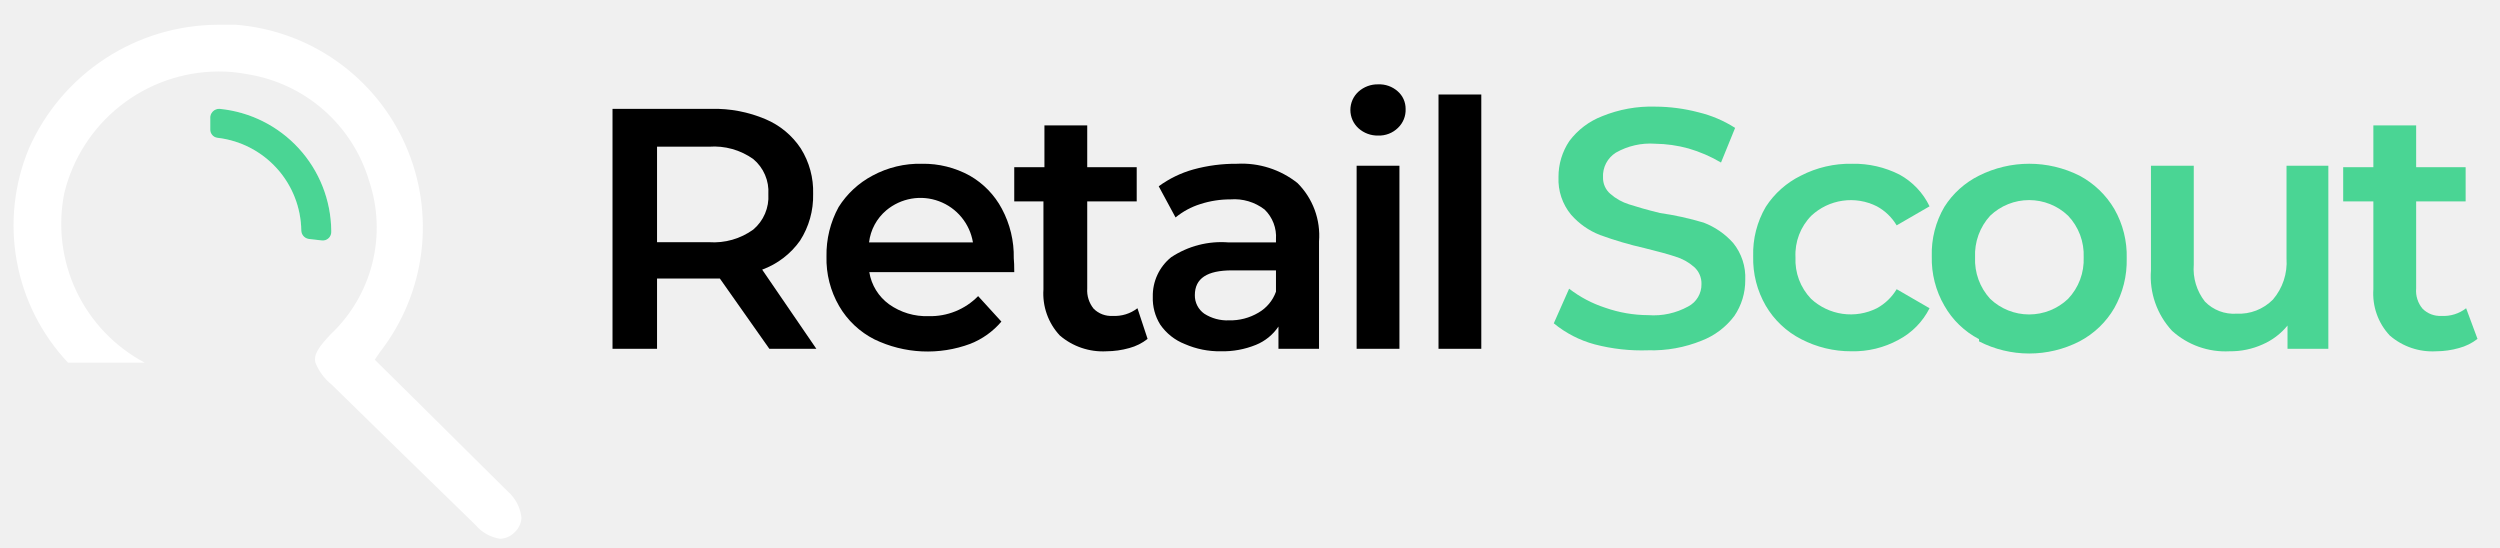
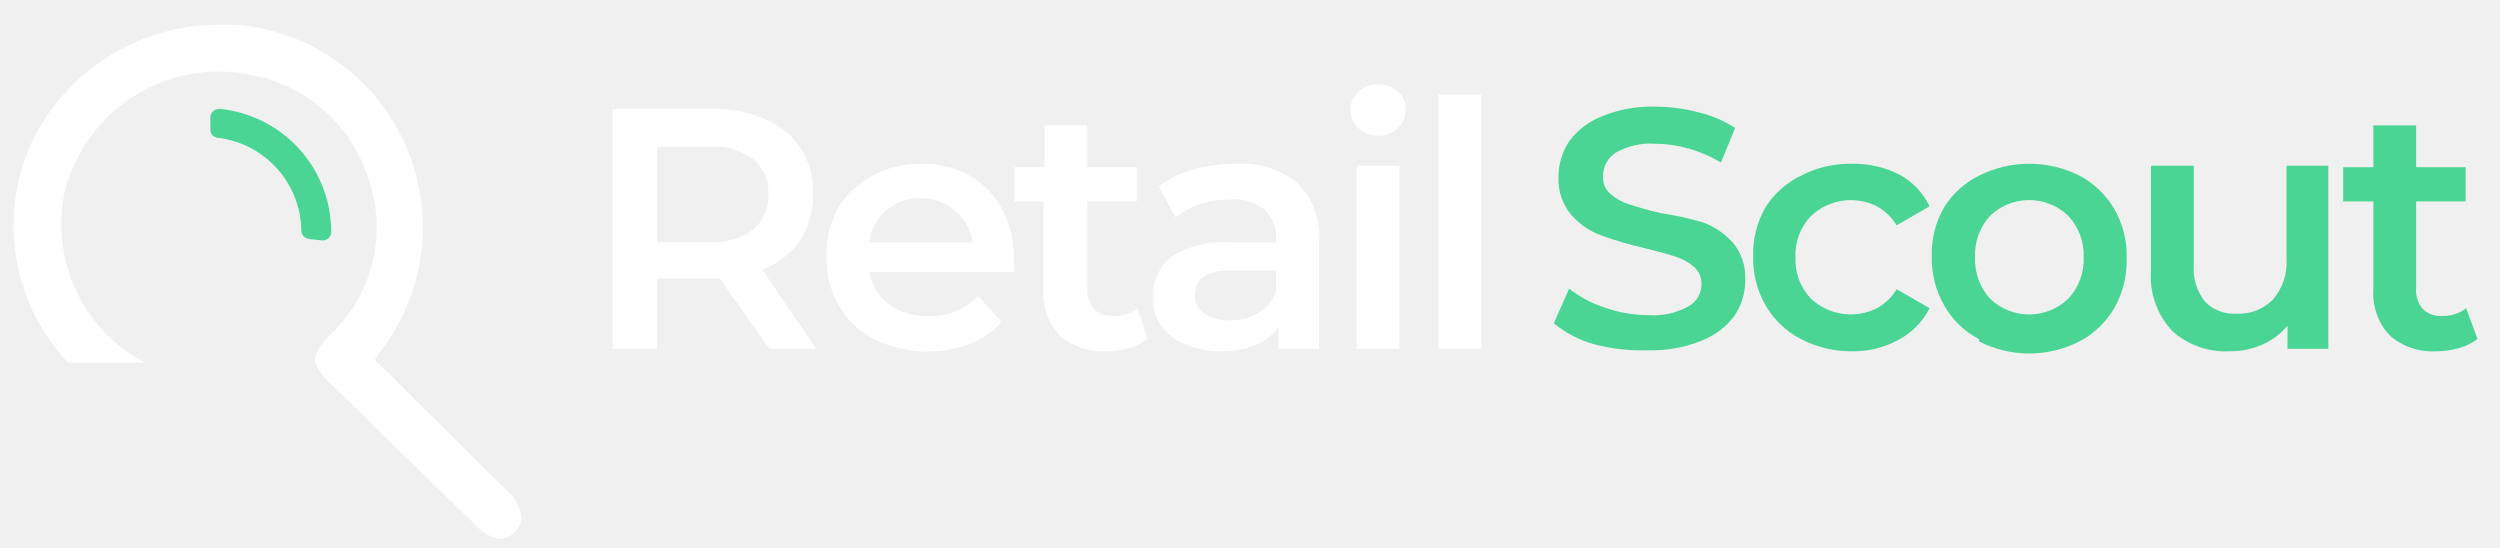
<svg xmlns="http://www.w3.org/2000/svg" width="146" height="32" viewBox="0 0 146 32" fill="none">
-   <g id="retailscout-05 1">
-     <path id="Vector" d="M44.93 20.37L42.041 16.267H38.371V20.37H35.771V6.357H41.55C42.635 6.331 43.714 6.538 44.713 6.963C45.55 7.317 46.264 7.91 46.765 8.668C47.264 9.463 47.516 10.388 47.487 11.326C47.51 12.293 47.244 13.244 46.721 14.057C46.172 14.831 45.402 15.42 44.511 15.747L47.675 20.37H44.93ZM43.991 9.289C43.24 8.754 42.325 8.498 41.405 8.567H38.371V14.144H41.405C42.327 14.209 43.242 13.948 43.991 13.407C44.289 13.155 44.524 12.837 44.677 12.478C44.83 12.12 44.897 11.73 44.872 11.341C44.897 10.954 44.83 10.566 44.677 10.21C44.524 9.853 44.289 9.538 43.991 9.289Z" fill="black" />
-     <path id="Vector_2" d="M59.233 15.892H50.767C50.888 16.646 51.304 17.321 51.922 17.77C52.596 18.249 53.408 18.493 54.234 18.463C54.77 18.477 55.303 18.381 55.8 18.179C56.298 17.978 56.748 17.676 57.123 17.293L58.481 18.781C57.991 19.358 57.366 19.805 56.661 20.081C55.759 20.416 54.8 20.566 53.839 20.521C52.878 20.476 51.937 20.238 51.07 19.821C50.207 19.385 49.489 18.708 49.004 17.871C48.496 16.994 48.241 15.994 48.267 14.982C48.247 13.973 48.491 12.977 48.975 12.092C49.463 11.318 50.145 10.685 50.954 10.257C51.841 9.778 52.837 9.539 53.844 9.564C54.818 9.548 55.779 9.787 56.632 10.257C57.428 10.712 58.08 11.383 58.51 12.193C58.986 13.081 59.225 14.076 59.204 15.083C59.223 15.256 59.233 15.526 59.233 15.892ZM51.763 12.28C51.199 12.754 50.837 13.426 50.752 14.158H56.82C56.731 13.618 56.5 13.111 56.152 12.688C55.804 12.265 55.35 11.942 54.837 11.752C54.323 11.561 53.769 11.509 53.229 11.602C52.689 11.695 52.184 11.929 51.763 12.28Z" fill="black" />
-     <path id="Vector_3" d="M67.019 19.792C66.703 20.041 66.339 20.223 65.95 20.327C65.518 20.449 65.071 20.512 64.621 20.515C63.626 20.571 62.647 20.24 61.891 19.59C61.556 19.231 61.299 18.808 61.135 18.345C60.971 17.883 60.904 17.392 60.937 16.903V11.76H59.232V9.766H60.995V7.325H63.494V9.766H66.384V11.76H63.494V16.845C63.465 17.273 63.599 17.697 63.87 18.03C64.015 18.175 64.189 18.287 64.381 18.359C64.573 18.431 64.778 18.462 64.982 18.449C65.502 18.478 66.015 18.319 66.427 18.001L67.019 19.792Z" fill="black" />
-     <path id="Vector_4" d="M75.774 10.691C76.218 11.134 76.56 11.669 76.777 12.257C76.994 12.846 77.081 13.475 77.031 14.1V20.37H74.662V19.07C74.34 19.55 73.882 19.922 73.347 20.139C72.697 20.404 71.998 20.532 71.296 20.515C70.576 20.527 69.861 20.384 69.201 20.096C68.615 19.869 68.112 19.471 67.756 18.954C67.455 18.47 67.304 17.907 67.323 17.336C67.313 16.895 67.404 16.457 67.589 16.056C67.774 15.656 68.049 15.303 68.392 15.025C69.385 14.366 70.57 14.06 71.758 14.158H74.517V13.97C74.539 13.65 74.491 13.33 74.376 13.03C74.261 12.731 74.083 12.46 73.853 12.237C73.285 11.799 72.574 11.587 71.859 11.644C71.261 11.642 70.666 11.735 70.097 11.919C69.57 12.084 69.079 12.349 68.652 12.699L67.669 10.879C68.279 10.432 68.964 10.099 69.692 9.896C70.52 9.669 71.376 9.557 72.235 9.564C73.513 9.494 74.772 9.895 75.774 10.691ZM73.492 18.261C73.969 17.987 74.333 17.551 74.517 17.033V15.79H71.946C70.501 15.79 69.779 16.253 69.779 17.235C69.775 17.447 69.823 17.656 69.919 17.845C70.015 18.034 70.155 18.197 70.328 18.319C70.757 18.595 71.262 18.731 71.772 18.709C72.376 18.724 72.972 18.569 73.492 18.261Z" fill="black" />
-     <path id="Vector_5" d="M79.343 7.498C79.192 7.362 79.07 7.197 78.987 7.011C78.905 6.826 78.862 6.625 78.862 6.422C78.862 6.219 78.905 6.018 78.987 5.832C79.07 5.647 79.192 5.481 79.343 5.345C79.657 5.067 80.064 4.917 80.484 4.926C80.903 4.908 81.312 5.053 81.625 5.331C81.772 5.458 81.889 5.616 81.969 5.793C82.049 5.97 82.089 6.162 82.088 6.357C82.097 6.563 82.062 6.77 81.985 6.962C81.907 7.153 81.79 7.327 81.64 7.469C81.487 7.618 81.307 7.735 81.108 7.811C80.909 7.888 80.697 7.924 80.484 7.917C80.064 7.926 79.657 7.777 79.343 7.498ZM79.227 9.679H81.727V20.37H79.227V9.679Z" fill="black" />
-     <path id="Vector_6" d="M84.009 5.519H86.508V20.37H84.009V5.519Z" fill="black" />
-     <path id="Vector_7" d="M93.125 20.11C92.252 19.875 91.44 19.456 90.741 18.882L91.637 16.86C92.27 17.349 92.984 17.726 93.746 17.972C94.554 18.256 95.404 18.402 96.26 18.405C97.068 18.466 97.876 18.29 98.586 17.9C98.826 17.776 99.026 17.587 99.164 17.354C99.302 17.122 99.372 16.855 99.366 16.585C99.371 16.397 99.335 16.211 99.26 16.039C99.185 15.866 99.073 15.713 98.933 15.588C98.614 15.31 98.24 15.103 97.835 14.982C97.401 14.837 96.794 14.678 96.043 14.49C95.161 14.291 94.292 14.035 93.443 13.725C92.792 13.472 92.212 13.065 91.752 12.54C91.243 11.925 90.981 11.142 91.016 10.344C91.011 9.593 91.233 8.858 91.651 8.235C92.139 7.584 92.8 7.083 93.558 6.79C94.543 6.387 95.601 6.195 96.665 6.227C97.518 6.23 98.367 6.342 99.193 6.559C99.951 6.741 100.674 7.049 101.331 7.469L100.507 9.492C99.909 9.138 99.268 8.862 98.6 8.668C97.969 8.495 97.319 8.403 96.665 8.394C95.864 8.336 95.065 8.517 94.367 8.914C94.125 9.066 93.927 9.28 93.795 9.534C93.663 9.788 93.601 10.072 93.616 10.358C93.612 10.542 93.648 10.724 93.723 10.892C93.798 11.059 93.91 11.208 94.05 11.326C94.365 11.602 94.734 11.808 95.133 11.933C95.581 12.078 96.173 12.251 96.939 12.439C97.804 12.563 98.659 12.751 99.496 13.002C100.155 13.255 100.745 13.661 101.215 14.187C101.709 14.798 101.961 15.569 101.923 16.354C101.928 17.101 101.707 17.831 101.287 18.449C100.8 19.1 100.139 19.6 99.38 19.893C98.39 20.295 97.328 20.487 96.26 20.457C95.204 20.495 94.147 20.378 93.125 20.11Z" fill="#4AD594" />
-     <path id="Vector_8" d="M105.188 19.807C104.328 19.367 103.611 18.69 103.122 17.856C102.614 16.98 102.359 15.98 102.386 14.967C102.355 13.954 102.61 12.952 103.122 12.078C103.628 11.296 104.337 10.667 105.174 10.257C106.098 9.781 107.125 9.543 108.164 9.564C109.127 9.545 110.08 9.763 110.938 10.2C111.699 10.619 112.31 11.265 112.686 12.049L110.765 13.161C110.486 12.693 110.087 12.309 109.609 12.049C108.991 11.738 108.293 11.623 107.609 11.722C106.924 11.82 106.286 12.126 105.781 12.598C105.467 12.916 105.223 13.297 105.064 13.714C104.905 14.132 104.834 14.578 104.856 15.025C104.835 15.47 104.905 15.915 105.061 16.332C105.218 16.749 105.458 17.13 105.766 17.452C106.275 17.923 106.915 18.229 107.602 18.327C108.288 18.425 108.989 18.311 109.609 18.001C110.087 17.741 110.486 17.356 110.765 16.889L112.686 18.001C112.287 18.792 111.651 19.439 110.866 19.85C110.025 20.308 109.078 20.537 108.121 20.515C107.1 20.52 106.094 20.277 105.188 19.807Z" fill="#4AD594" />
-     <path id="Vector_9" d="M115.576 19.807C114.728 19.365 114.026 18.688 113.553 17.856C113.045 16.98 112.79 15.98 112.816 14.967C112.785 13.954 113.041 12.952 113.553 12.078C114.048 11.297 114.748 10.668 115.576 10.257C116.486 9.801 117.49 9.563 118.508 9.563C119.527 9.563 120.531 9.801 121.441 10.257C122.287 10.707 122.992 11.382 123.478 12.208C123.979 13.086 124.229 14.086 124.2 15.097C124.224 16.108 123.974 17.106 123.478 17.986C122.997 18.816 122.29 19.492 121.441 19.937C120.533 20.402 119.528 20.645 118.508 20.645C117.488 20.645 116.483 20.402 115.576 19.937V19.807ZM120.777 17.452C121.083 17.129 121.322 16.748 121.478 16.331C121.634 15.914 121.705 15.47 121.687 15.025C121.705 14.58 121.634 14.136 121.478 13.719C121.322 13.302 121.083 12.921 120.777 12.598C120.164 12.012 119.349 11.685 118.501 11.685C117.654 11.685 116.839 12.012 116.226 12.598C115.926 12.924 115.694 13.307 115.543 13.723C115.392 14.14 115.324 14.582 115.344 15.025C115.324 15.467 115.392 15.91 115.543 16.326C115.694 16.743 115.926 17.125 116.226 17.452C116.839 18.037 117.654 18.364 118.501 18.364C119.349 18.364 120.164 18.037 120.777 17.452Z" fill="#4AD594" />
-     <path id="Vector_10" d="M135.975 9.679V20.37H133.591V19.012C133.203 19.488 132.708 19.864 132.146 20.11C131.538 20.385 130.878 20.523 130.21 20.515C129.598 20.547 128.985 20.458 128.407 20.252C127.829 20.047 127.298 19.728 126.844 19.316C126.408 18.844 126.074 18.288 125.863 17.681C125.651 17.075 125.567 16.431 125.616 15.79V9.679H128.116V15.458C128.055 16.232 128.287 17 128.766 17.611C129.004 17.856 129.293 18.046 129.612 18.169C129.932 18.291 130.274 18.342 130.615 18.319C131.007 18.339 131.399 18.276 131.765 18.134C132.131 17.992 132.463 17.774 132.739 17.495C133.308 16.831 133.593 15.97 133.533 15.097V9.679H135.975Z" fill="#4AD594" />
-     <path id="Vector_11" d="M144.686 19.792C144.364 20.041 143.996 20.223 143.603 20.327C143.17 20.45 142.723 20.513 142.274 20.515C141.282 20.573 140.307 20.241 139.558 19.59C139.223 19.231 138.966 18.808 138.802 18.345C138.638 17.883 138.571 17.392 138.604 16.903V11.76H136.842V9.766H138.604V7.325H141.103V9.766H143.993V11.76H141.103V16.845C141.085 17.058 141.108 17.272 141.173 17.475C141.237 17.678 141.341 17.867 141.479 18.03C141.622 18.173 141.794 18.284 141.983 18.356C142.173 18.428 142.375 18.46 142.577 18.449C143.097 18.48 143.611 18.321 144.022 18.001L144.686 19.792Z" fill="#4AD594" />
-     <path id="Vector_12" d="M30.454 30.238C30.438 30.557 30.298 30.858 30.064 31.075C29.842 31.312 29.536 31.452 29.212 31.465C28.648 31.381 28.134 31.093 27.767 30.656C24.791 27.767 21.844 24.878 19.359 22.451C18.942 22.114 18.619 21.677 18.42 21.179C18.304 20.703 18.608 20.269 19.316 19.518C20.505 18.395 21.348 16.954 21.745 15.367C22.142 13.779 22.076 12.112 21.555 10.561C21.077 8.958 20.157 7.524 18.899 6.422C17.642 5.32 16.098 4.597 14.447 4.334C13.886 4.224 13.315 4.171 12.742 4.175C10.668 4.187 8.657 4.891 7.029 6.176C5.401 7.461 4.249 9.254 3.756 11.269C3.367 13.206 3.614 15.217 4.46 17.003C5.306 18.788 6.706 20.253 8.452 21.179H3.973C2.425 19.537 1.386 17.482 0.981 15.261C0.576 13.041 0.822 10.751 1.69 8.668C2.636 6.527 4.182 4.705 6.14 3.424C8.099 2.142 10.387 1.454 12.728 1.445C13.075 1.445 13.421 1.445 13.768 1.445C15.903 1.613 17.953 2.357 19.699 3.597C21.446 4.836 22.824 6.526 23.688 8.486C24.551 10.446 24.868 12.603 24.605 14.729C24.341 16.854 23.507 18.868 22.191 20.558L21.887 21.006L22.09 21.208L24.444 23.534L29.645 28.692C30.101 29.086 30.39 29.639 30.454 30.238Z" fill="white" />
-     <path id="Vector_13" d="M19.344 13.465V13.58C19.343 13.647 19.327 13.712 19.299 13.772C19.271 13.833 19.23 13.886 19.18 13.93C19.129 13.973 19.07 14.006 19.007 14.025C18.943 14.045 18.876 14.05 18.81 14.042L18.03 13.956C17.91 13.941 17.799 13.884 17.719 13.793C17.639 13.702 17.595 13.585 17.596 13.465C17.577 12.121 17.07 10.83 16.168 9.833C15.267 8.836 14.034 8.201 12.699 8.047C12.583 8.033 12.476 7.976 12.398 7.888C12.321 7.801 12.279 7.687 12.28 7.57V6.833C12.283 6.766 12.301 6.699 12.33 6.638C12.36 6.577 12.402 6.523 12.453 6.479C12.504 6.434 12.564 6.4 12.629 6.379C12.693 6.359 12.761 6.351 12.829 6.357C14.6 6.531 16.244 7.353 17.446 8.664C18.648 9.976 19.324 11.685 19.344 13.465Z" fill="white" />
-     <path id="Vector_14" d="M19.345 13.465V13.566C19.343 13.634 19.327 13.701 19.298 13.764C19.269 13.825 19.227 13.881 19.175 13.925C19.124 13.97 19.063 14.004 18.998 14.024C18.932 14.044 18.863 14.05 18.796 14.042L18.044 13.956C17.923 13.942 17.811 13.884 17.728 13.794C17.646 13.704 17.599 13.587 17.596 13.465C17.577 12.121 17.07 10.83 16.168 9.833C15.267 8.836 14.034 8.201 12.699 8.047C12.583 8.033 12.476 7.976 12.399 7.888C12.321 7.801 12.279 7.687 12.28 7.57V6.935C12.271 6.859 12.279 6.783 12.303 6.711C12.328 6.638 12.367 6.573 12.42 6.518C12.472 6.462 12.536 6.42 12.606 6.392C12.677 6.364 12.753 6.352 12.829 6.357C14.6 6.531 16.244 7.353 17.446 8.664C18.649 9.976 19.325 11.685 19.345 13.465Z" fill="#4AD594" />
-   </g>
+   <path d="M44.93 20.37L42.041 16.267H38.371V20.37H35.771V6.357H41.55C42.635 6.331 43.714 6.538 44.713 6.963C45.55 7.317 46.264 7.91 46.765 8.668C47.264 9.463 47.516 10.388 47.487 11.326C47.51 12.293 47.244 13.244 46.721 14.057C46.172 14.831 45.402 15.42 44.511 15.747L47.675 20.37H44.93ZM43.991 9.289C43.24 8.754 42.325 8.498 41.405 8.567H38.371V14.144H41.405C42.327 14.209 43.242 13.948 43.991 13.407C44.289 13.155 44.524 12.837 44.677 12.478C44.83 12.12 44.897 11.73 44.872 11.341C44.897 10.954 44.83 10.566 44.677 10.21C44.524 9.853 44.289 9.538 43.991 9.289Z" fill="white" />
+   <path d="M59.233 15.892H50.767C50.888 16.646 51.304 17.321 51.922 17.77C52.596 18.249 53.408 18.493 54.234 18.463C54.77 18.477 55.303 18.381 55.8 18.179C56.298 17.978 56.748 17.676 57.123 17.293L58.481 18.781C57.991 19.358 57.366 19.805 56.661 20.081C55.759 20.416 54.8 20.566 53.839 20.521C52.878 20.476 51.937 20.238 51.07 19.821C50.207 19.385 49.489 18.708 49.004 17.871C48.496 16.994 48.241 15.994 48.267 14.982C48.247 13.973 48.491 12.977 48.975 12.092C49.463 11.318 50.145 10.685 50.954 10.257C51.841 9.778 52.837 9.539 53.844 9.564C54.818 9.548 55.779 9.787 56.632 10.257C57.428 10.712 58.08 11.383 58.51 12.193C58.986 13.081 59.225 14.076 59.204 15.083C59.223 15.256 59.233 15.526 59.233 15.892ZM51.763 12.28C51.199 12.754 50.837 13.426 50.752 14.158H56.82C56.731 13.618 56.5 13.111 56.152 12.688C55.804 12.265 55.35 11.942 54.837 11.752C54.323 11.561 53.769 11.509 53.229 11.602C52.689 11.695 52.184 11.929 51.763 12.28Z" fill="white" />
+   <path d="M67.019 19.792C66.703 20.041 66.339 20.223 65.95 20.327C65.518 20.449 65.071 20.512 64.621 20.515C63.626 20.571 62.647 20.24 61.891 19.59C61.556 19.231 61.299 18.808 61.135 18.345C60.971 17.883 60.904 17.392 60.937 16.903V11.76H59.232V9.766H60.995V7.325H63.494V9.766H66.384V11.76H63.494V16.845C63.465 17.273 63.599 17.697 63.87 18.03C64.015 18.175 64.189 18.287 64.381 18.359C64.573 18.431 64.778 18.462 64.982 18.449C65.502 18.478 66.015 18.319 66.427 18.001L67.019 19.792Z" fill="white" />
+   <path d="M75.774 10.691C76.218 11.134 76.56 11.669 76.777 12.257C76.994 12.846 77.081 13.475 77.031 14.1V20.37H74.662V19.07C74.34 19.55 73.882 19.922 73.347 20.139C72.697 20.404 71.998 20.532 71.296 20.515C70.576 20.527 69.861 20.384 69.201 20.096C68.615 19.869 68.112 19.471 67.756 18.954C67.455 18.47 67.304 17.907 67.323 17.336C67.313 16.895 67.404 16.457 67.589 16.056C67.774 15.656 68.049 15.303 68.392 15.025C69.385 14.366 70.57 14.06 71.758 14.158H74.517V13.97C74.539 13.65 74.491 13.33 74.376 13.03C74.261 12.731 74.083 12.46 73.853 12.237C73.285 11.799 72.574 11.587 71.859 11.644C71.261 11.642 70.666 11.735 70.097 11.919C69.57 12.084 69.079 12.349 68.652 12.699L67.669 10.879C68.279 10.432 68.964 10.099 69.692 9.896C70.52 9.669 71.376 9.557 72.235 9.564C73.513 9.494 74.772 9.895 75.774 10.691ZM73.492 18.261C73.969 17.987 74.333 17.551 74.517 17.033V15.79H71.946C70.501 15.79 69.779 16.253 69.779 17.235C69.775 17.447 69.823 17.656 69.919 17.845C70.015 18.034 70.155 18.197 70.328 18.319C70.757 18.595 71.262 18.731 71.772 18.709C72.376 18.724 72.972 18.569 73.492 18.261Z" fill="white" />
+   <path d="M79.343 7.498C79.192 7.362 79.07 7.197 78.987 7.011C78.905 6.826 78.862 6.625 78.862 6.422C78.862 6.219 78.905 6.018 78.987 5.832C79.07 5.647 79.192 5.481 79.343 5.345C79.657 5.067 80.064 4.917 80.484 4.926C80.903 4.908 81.312 5.053 81.625 5.331C81.772 5.458 81.889 5.616 81.969 5.793C82.049 5.97 82.089 6.162 82.088 6.357C82.097 6.563 82.062 6.77 81.985 6.962C81.907 7.153 81.79 7.327 81.64 7.469C81.487 7.618 81.307 7.735 81.108 7.811C80.909 7.888 80.697 7.924 80.484 7.917C80.064 7.926 79.657 7.777 79.343 7.498ZM79.227 9.679H81.727V20.37H79.227V9.679Z" fill="white" />
+   <path d="M84.009 5.519H86.508V20.37H84.009V5.519Z" fill="white" />
+   <path d="M93.125 20.11C92.252 19.875 91.44 19.456 90.741 18.882L91.637 16.86C92.27 17.349 92.984 17.726 93.746 17.972C94.554 18.256 95.404 18.402 96.26 18.405C97.068 18.466 97.876 18.29 98.586 17.9C98.826 17.776 99.026 17.587 99.164 17.354C99.302 17.122 99.372 16.855 99.366 16.585C99.371 16.397 99.335 16.211 99.26 16.039C99.185 15.866 99.073 15.713 98.933 15.588C98.614 15.31 98.24 15.103 97.835 14.982C97.401 14.837 96.794 14.678 96.043 14.49C95.161 14.291 94.292 14.035 93.443 13.725C92.792 13.472 92.212 13.065 91.752 12.54C91.243 11.925 90.981 11.142 91.016 10.344C91.011 9.593 91.233 8.858 91.651 8.235C92.139 7.584 92.8 7.083 93.558 6.79C94.543 6.387 95.601 6.195 96.665 6.227C97.518 6.23 98.367 6.342 99.193 6.559C99.951 6.741 100.674 7.049 101.331 7.469L100.507 9.492C99.909 9.138 99.268 8.862 98.6 8.668C97.969 8.495 97.319 8.403 96.665 8.394C95.864 8.336 95.065 8.517 94.367 8.914C94.125 9.066 93.927 9.28 93.795 9.534C93.663 9.788 93.601 10.072 93.616 10.358C93.612 10.542 93.648 10.724 93.723 10.892C93.798 11.059 93.91 11.208 94.05 11.326C94.365 11.602 94.734 11.808 95.133 11.933C95.581 12.078 96.173 12.251 96.939 12.439C97.804 12.563 98.659 12.751 99.496 13.002C100.155 13.255 100.745 13.661 101.215 14.187C101.709 14.798 101.961 15.569 101.923 16.354C101.928 17.101 101.707 17.831 101.287 18.449C100.8 19.1 100.139 19.6 99.38 19.893C98.39 20.295 97.328 20.487 96.26 20.457C95.204 20.495 94.147 20.378 93.125 20.11Z" fill="#4AD594" />
+   <path d="M105.188 19.807C104.328 19.367 103.611 18.69 103.122 17.856C102.614 16.98 102.359 15.98 102.386 14.967C102.355 13.954 102.61 12.952 103.122 12.078C103.628 11.296 104.337 10.667 105.174 10.257C106.098 9.781 107.125 9.543 108.164 9.564C109.127 9.545 110.08 9.763 110.938 10.2C111.699 10.619 112.31 11.265 112.686 12.049L110.765 13.161C110.486 12.693 110.087 12.309 109.609 12.049C108.991 11.738 108.293 11.623 107.609 11.722C106.924 11.82 106.286 12.126 105.781 12.598C105.467 12.916 105.223 13.297 105.064 13.714C104.905 14.132 104.834 14.578 104.856 15.025C104.835 15.47 104.905 15.915 105.061 16.332C105.218 16.749 105.458 17.13 105.766 17.452C106.275 17.923 106.915 18.229 107.602 18.327C108.288 18.425 108.989 18.311 109.609 18.001C110.087 17.741 110.486 17.356 110.765 16.889L112.686 18.001C112.287 18.792 111.651 19.439 110.866 19.85C110.025 20.308 109.078 20.537 108.121 20.515C107.1 20.52 106.094 20.277 105.188 19.807Z" fill="#4AD594" />
+   <path d="M115.576 19.807C114.728 19.365 114.026 18.688 113.553 17.856C113.045 16.98 112.79 15.98 112.816 14.967C112.785 13.954 113.041 12.952 113.553 12.078C114.048 11.297 114.748 10.668 115.576 10.257C116.486 9.801 117.49 9.563 118.508 9.563C119.527 9.563 120.531 9.801 121.441 10.257C122.287 10.707 122.992 11.382 123.478 12.208C123.979 13.086 124.229 14.086 124.2 15.097C124.224 16.108 123.974 17.106 123.478 17.986C122.997 18.816 122.29 19.492 121.441 19.937C120.533 20.402 119.528 20.645 118.508 20.645C117.488 20.645 116.483 20.402 115.576 19.937V19.807ZM120.777 17.452C121.083 17.129 121.322 16.748 121.478 16.331C121.634 15.914 121.705 15.47 121.687 15.025C121.705 14.58 121.634 14.136 121.478 13.719C121.322 13.302 121.083 12.921 120.777 12.598C120.164 12.012 119.349 11.685 118.501 11.685C117.654 11.685 116.839 12.012 116.226 12.598C115.926 12.924 115.694 13.307 115.543 13.723C115.392 14.14 115.324 14.582 115.344 15.025C115.324 15.467 115.392 15.91 115.543 16.326C115.694 16.743 115.926 17.125 116.226 17.452C116.839 18.037 117.654 18.364 118.501 18.364C119.349 18.364 120.164 18.037 120.777 17.452Z" fill="#4AD594" />
+   <path d="M135.975 9.679V20.37H133.591V19.012C133.203 19.488 132.708 19.864 132.146 20.11C131.538 20.385 130.878 20.523 130.21 20.515C129.598 20.547 128.985 20.458 128.407 20.252C127.829 20.047 127.298 19.728 126.844 19.316C126.408 18.844 126.074 18.288 125.863 17.681C125.651 17.075 125.567 16.431 125.616 15.79V9.679H128.116V15.458C128.055 16.232 128.287 17 128.766 17.611C129.004 17.856 129.293 18.046 129.612 18.169C129.932 18.291 130.274 18.342 130.615 18.319C131.007 18.339 131.399 18.276 131.765 18.134C132.131 17.992 132.463 17.774 132.739 17.495C133.308 16.831 133.593 15.97 133.533 15.097V9.679H135.975Z" fill="#4AD594" />
+   <path d="M144.686 19.792C144.364 20.041 143.996 20.223 143.603 20.327C143.17 20.45 142.723 20.513 142.274 20.515C141.282 20.573 140.307 20.241 139.558 19.59C139.223 19.231 138.966 18.808 138.802 18.345C138.638 17.883 138.571 17.392 138.604 16.903V11.76H136.842V9.766H138.604V7.325H141.103V9.766H143.993V11.76H141.103V16.845C141.085 17.058 141.108 17.272 141.173 17.475C141.237 17.678 141.341 17.867 141.479 18.03C141.622 18.173 141.794 18.284 141.983 18.356C142.173 18.428 142.375 18.46 142.577 18.449C143.097 18.48 143.611 18.321 144.022 18.001L144.686 19.792Z" fill="#4AD594" />
+   <path d="M30.454 30.238C30.438 30.557 30.298 30.858 30.064 31.075C29.842 31.312 29.536 31.452 29.212 31.465C28.648 31.381 28.134 31.093 27.767 30.656C24.791 27.767 21.844 24.878 19.359 22.451C18.942 22.114 18.619 21.677 18.42 21.179C18.304 20.703 18.608 20.269 19.316 19.518C20.505 18.395 21.348 16.954 21.745 15.367C22.142 13.779 22.076 12.112 21.555 10.561C21.077 8.958 20.157 7.524 18.899 6.422C17.642 5.32 16.098 4.597 14.447 4.334C13.886 4.224 13.315 4.171 12.742 4.175C10.668 4.187 8.657 4.891 7.029 6.176C5.401 7.461 4.249 9.254 3.756 11.269C3.367 13.206 3.614 15.217 4.46 17.003C5.306 18.788 6.706 20.253 8.452 21.179H3.973C2.425 19.537 1.386 17.482 0.981 15.261C0.576 13.041 0.822 10.751 1.69 8.668C2.636 6.527 4.182 4.705 6.14 3.424C8.099 2.142 10.387 1.454 12.728 1.445C13.075 1.445 13.421 1.445 13.768 1.445C15.903 1.613 17.953 2.357 19.699 3.597C21.446 4.836 22.824 6.526 23.688 8.486C24.551 10.446 24.868 12.603 24.605 14.729C24.341 16.854 23.507 18.868 22.191 20.558L21.887 21.006L22.09 21.208L24.444 23.534L29.645 28.692C30.101 29.086 30.39 29.639 30.454 30.238Z" fill="white" />
+   <path d="M19.344 13.465V13.58C19.343 13.647 19.327 13.712 19.299 13.772C19.271 13.833 19.23 13.886 19.18 13.93C19.129 13.973 19.07 14.006 19.007 14.025C18.943 14.045 18.876 14.05 18.81 14.042L18.03 13.956C17.91 13.941 17.799 13.884 17.719 13.793C17.639 13.702 17.595 13.585 17.596 13.465C17.577 12.121 17.07 10.83 16.168 9.833C15.267 8.836 14.034 8.201 12.699 8.047C12.583 8.033 12.476 7.976 12.398 7.888C12.321 7.801 12.279 7.687 12.28 7.57V6.833C12.283 6.766 12.301 6.699 12.33 6.638C12.36 6.577 12.402 6.523 12.453 6.479C12.504 6.434 12.564 6.4 12.629 6.379C12.693 6.359 12.761 6.351 12.829 6.357C14.6 6.531 16.244 7.353 17.446 8.664C18.648 9.976 19.324 11.685 19.344 13.465Z" fill="white" />
+   <path d="M19.345 13.465V13.566C19.343 13.634 19.327 13.701 19.298 13.764C19.269 13.825 19.227 13.881 19.175 13.925C19.124 13.97 19.063 14.004 18.998 14.024C18.932 14.044 18.863 14.05 18.796 14.042L18.044 13.956C17.923 13.942 17.811 13.884 17.728 13.794C17.646 13.704 17.599 13.587 17.596 13.465C17.577 12.121 17.07 10.83 16.168 9.833C15.267 8.836 14.034 8.201 12.699 8.047C12.583 8.033 12.476 7.976 12.399 7.888C12.321 7.801 12.279 7.687 12.28 7.57V6.935C12.271 6.859 12.279 6.783 12.303 6.711C12.328 6.638 12.367 6.573 12.42 6.518C12.472 6.462 12.536 6.42 12.606 6.392C12.677 6.364 12.753 6.352 12.829 6.357C14.6 6.531 16.244 7.353 17.446 8.664C18.649 9.976 19.325 11.685 19.345 13.465Z" fill="#4AD594" />
</svg>
